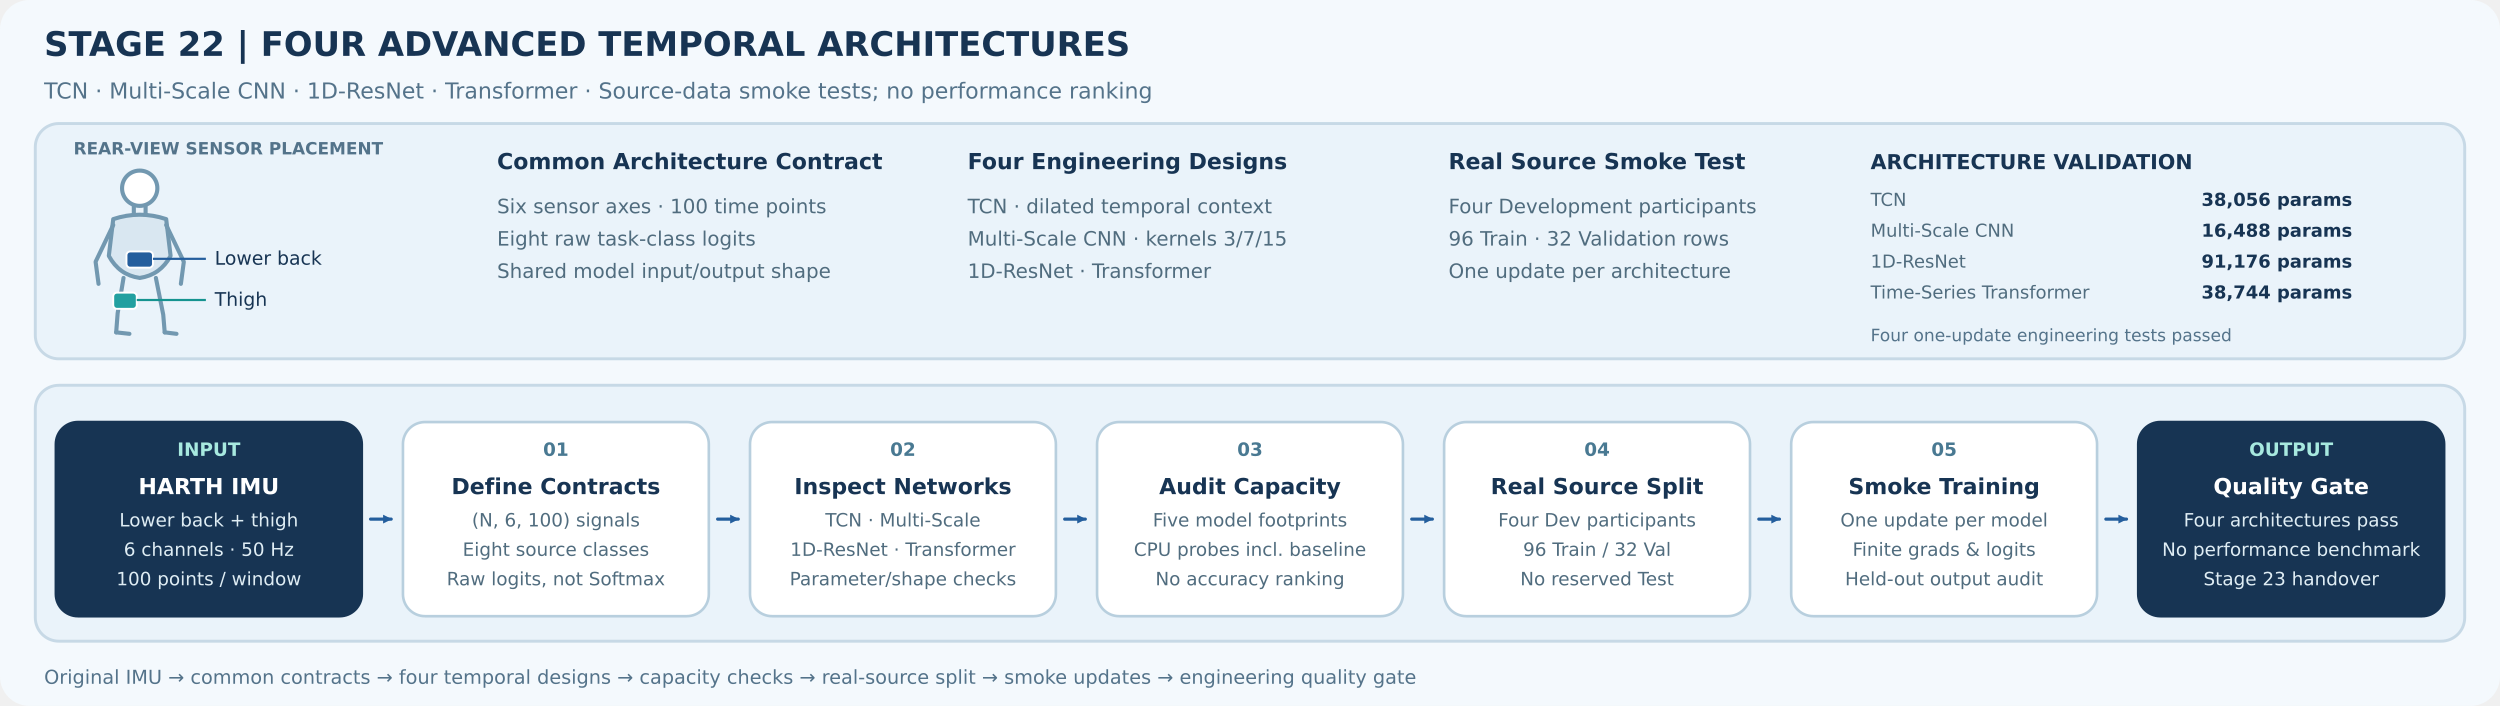
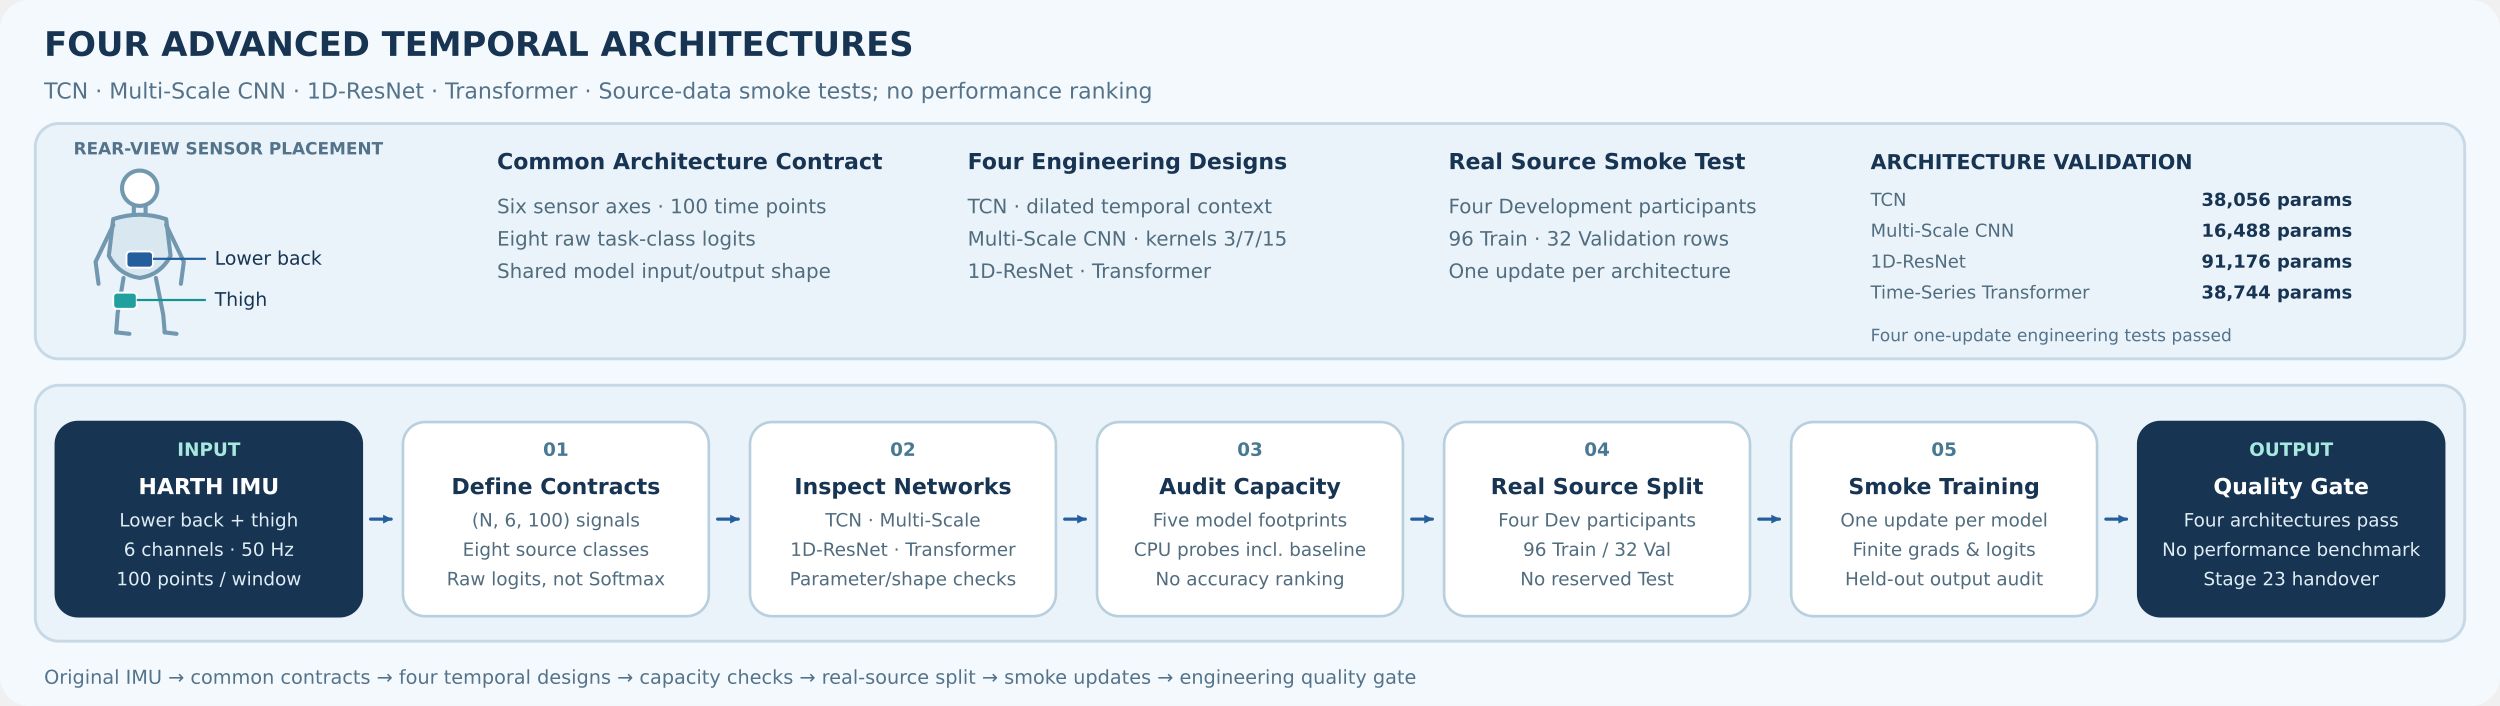
<svg xmlns="http://www.w3.org/2000/svg" width="1700" height="480" viewBox="0 0 1700 480" role="img" aria-labelledby="title desc">
  <defs>
    <marker id="small-arrow" markerUnits="userSpaceOnUse" markerWidth="6" markerHeight="6" refX="5.5" refY="3" orient="auto">
      <path d="M0 0 L6 3 L0 6 Z" fill="#245E9D" />
    </marker>
  </defs>
  <rect width="1700" height="480" rx="20" fill="#F4F9FD" />
  <g font-family="DejaVu Sans, Arial, sans-serif">
-     <text x="30" y="38" font-size="23" font-weight="700" fill="#173453">STAGE 22 | FOUR ADVANCED TEMPORAL ARCHITECTURES</text>
+     <text x="30" y="38" font-size="23" font-weight="700" fill="#173453">FOUR ADVANCED TEMPORAL ARCHITECTURES</text>
    <text x="30" y="67" font-size="15" fill="#54738A">TCN · Multi-Scale CNN · 1D-ResNet · Transformer · Source-data smoke tests; no performance ranking</text>
    <rect x="24" y="84" width="1652" height="160" rx="16" fill="#EAF3FA" stroke="#C7D9E6" stroke-width="2" />
    <rect x="24" y="262" width="1652" height="174" rx="16" fill="#EAF3FA" stroke="#C7D9E6" stroke-width="2" />
    <g aria-label="Rear-view two-sensor placement, completely within context panel">
      <text x="50" y="105" font-size="11.5" font-weight="700" fill="#53738A">REAR-VIEW SENSOR PLACEMENT</text>
      <g stroke="#7298B0" stroke-width="2.8" stroke-linecap="round" stroke-linejoin="round">
        <circle cx="95" cy="128" r="12" fill="#FFFFFF" />
        <path d="M91 140 L91 147 M99 140 L99 147" fill="none" />
        <path d="M77 149 Q95 143 113 149 L116 174 Q109 187 95 189 Q81 187 74 174 Z" fill="#D9E7F1" />
        <path d="M77 153 L65 178 L67 193 M113 153 L125 178 L123 193" fill="none" />
        <path d="M84 189 L80 213 L79 226 M106 189 L111 214 L112 226" fill="none" />
        <path d="M79 226 L88 227 M112 226 L120 227" fill="none" />
      </g>
      <rect x="86" y="171" width="18" height="11" rx="2.5" fill="#245E9D" stroke="#FFFFFF" stroke-width="1.3" />
      <rect x="77" y="199" width="16" height="11" rx="2.5" fill="#22A0A0" stroke="#FFFFFF" stroke-width="1.3" />
      <path d="M104 176 H140" stroke="#245E9D" stroke-width="1.5" />
      <text x="146" y="180" font-size="12.8" fill="#173453">Lower back</text>
      <path d="M93 204 H140" stroke="#15938F" stroke-width="1.5" />
      <text x="146" y="208" font-size="12.8" fill="#173453">Thigh</text>
    </g>
    <g>
      <text x="338" y="115" font-size="15" font-weight="700" fill="#173453">Common Architecture Contract</text>
      <text x="338" y="145" font-size="13.5" fill="#506C7E">Six sensor axes · 100 time points</text>
      <text x="338" y="167" font-size="13.5" fill="#506C7E">Eight raw task-class logits</text>
      <text x="338" y="189" font-size="13.5" fill="#506C7E">Shared model input/output shape</text>
    </g>
    <g>
      <text x="658" y="115" font-size="15" font-weight="700" fill="#173453">Four Engineering Designs</text>
      <text x="658" y="145" font-size="13.5" fill="#506C7E">TCN · dilated temporal context</text>
      <text x="658" y="167" font-size="13.5" fill="#506C7E">Multi-Scale CNN · kernels 3/7/15</text>
      <text x="658" y="189" font-size="13.5" fill="#506C7E">1D-ResNet · Transformer</text>
    </g>
    <g>
      <text x="985" y="115" font-size="15" font-weight="700" fill="#173453">Real Source Smoke Test</text>
      <text x="985" y="145" font-size="13.5" fill="#506C7E">Four Development participants</text>
      <text x="985" y="167" font-size="13.5" fill="#506C7E">96 Train · 32 Validation rows</text>
      <text x="985" y="189" font-size="13.5" fill="#506C7E">One update per architecture</text>
    </g>
    <g aria-label="Verified model capacity and one-step smoke-test contract">
      <text x="1272" y="115" font-size="14" font-weight="700" fill="#173453">ARCHITECTURE VALIDATION</text>
      <text x="1272" y="140" font-size="12.2" fill="#506C7E">TCN</text>
      <text x="1497" y="140" font-size="12.2" font-weight="700" fill="#173453">38,056 params</text>
      <text x="1272" y="161" font-size="12.2" fill="#506C7E">Multi-Scale CNN</text>
      <text x="1497" y="161" font-size="12.2" font-weight="700" fill="#173453">16,488 params</text>
      <text x="1272" y="182" font-size="12.2" fill="#506C7E">1D-ResNet</text>
      <text x="1497" y="182" font-size="12.2" font-weight="700" fill="#173453">91,176 params</text>
      <text x="1272" y="203" font-size="12.2" fill="#506C7E">Time-Series Transformer</text>
      <text x="1497" y="203" font-size="12.2" font-weight="700" fill="#173453">38,744 params</text>
      <text x="1272" y="232" font-size="11.6" fill="#54738A">Four one-update engineering tests passed</text>
    </g>
    <g aria-label="Six identical short inter-block arrows">
      <path d="M252 353 H266" fill="none" stroke="#245E9D" stroke-width="2.2" stroke-linecap="round" marker-end="url(#small-arrow)" />
      <path d="M488 353 H502" fill="none" stroke="#245E9D" stroke-width="2.2" stroke-linecap="round" marker-end="url(#small-arrow)" />
      <path d="M724 353 H738" fill="none" stroke="#245E9D" stroke-width="2.2" stroke-linecap="round" marker-end="url(#small-arrow)" />
      <path d="M960 353 H974" fill="none" stroke="#245E9D" stroke-width="2.2" stroke-linecap="round" marker-end="url(#small-arrow)" />
      <path d="M1196 353 H1210" fill="none" stroke="#245E9D" stroke-width="2.2" stroke-linecap="round" marker-end="url(#small-arrow)" />
      <path d="M1432 353 H1446" fill="none" stroke="#245E9D" stroke-width="2.2" stroke-linecap="round" marker-end="url(#small-arrow)" />
    </g>
    <g aria-label="Seven matched-protocol research workflow blocks">
      <g class="process-block">
        <rect x="38" y="287" width="208" height="132" rx="15" fill="#173453" stroke="#173453" stroke-width="1.8" />
        <text x="142" y="310" text-anchor="middle" font-size="12.5" font-weight="700" fill="#A7E9DF">INPUT</text>
        <text x="142" y="336" text-anchor="middle" font-size="15" font-weight="700" fill="#FFFFFF">HARTH IMU</text>
        <text x="142" y="358" text-anchor="middle" font-size="12.5" fill="#DFEDF4">Lower back + thigh</text>
        <text x="142" y="378" text-anchor="middle" font-size="12.5" fill="#DFEDF4">6 channels · 50 Hz</text>
        <text x="142" y="398" text-anchor="middle" font-size="12.5" fill="#DFEDF4">100 points / window</text>
      </g>
      <g class="process-block">
        <rect x="274" y="287" width="208" height="132" rx="15" fill="#FFFFFF" stroke="#B8CFDE" stroke-width="1.8" />
        <text x="378" y="310" text-anchor="middle" font-size="12.5" font-weight="700" fill="#497992">01</text>
        <text x="378" y="336" text-anchor="middle" font-size="15" font-weight="700" fill="#173453">Define Contracts</text>
        <text x="378" y="358" text-anchor="middle" font-size="12.5" fill="#506C7E">(N, 6, 100) signals</text>
        <text x="378" y="378" text-anchor="middle" font-size="12.5" fill="#506C7E">Eight source classes</text>
        <text x="378" y="398" text-anchor="middle" font-size="12.5" fill="#506C7E">Raw logits, not Softmax</text>
      </g>
      <g class="process-block">
        <rect x="510" y="287" width="208" height="132" rx="15" fill="#FFFFFF" stroke="#B8CFDE" stroke-width="1.8" />
        <text x="614" y="310" text-anchor="middle" font-size="12.5" font-weight="700" fill="#497992">02</text>
        <text x="614" y="336" text-anchor="middle" font-size="15" font-weight="700" fill="#173453">Inspect Networks</text>
        <text x="614" y="358" text-anchor="middle" font-size="12.5" fill="#506C7E">TCN · Multi-Scale</text>
        <text x="614" y="378" text-anchor="middle" font-size="12.5" fill="#506C7E">1D-ResNet · Transformer</text>
        <text x="614" y="398" text-anchor="middle" font-size="12.5" fill="#506C7E">Parameter/shape checks</text>
      </g>
      <g class="process-block">
        <rect x="746" y="287" width="208" height="132" rx="15" fill="#FFFFFF" stroke="#B8CFDE" stroke-width="1.8" />
        <text x="850" y="310" text-anchor="middle" font-size="12.5" font-weight="700" fill="#497992">03</text>
        <text x="850" y="336" text-anchor="middle" font-size="15" font-weight="700" fill="#173453">Audit Capacity</text>
        <text x="850" y="358" text-anchor="middle" font-size="12.5" fill="#506C7E">Five model footprints</text>
        <text x="850" y="378" text-anchor="middle" font-size="12.5" fill="#506C7E">CPU probes incl. baseline</text>
        <text x="850" y="398" text-anchor="middle" font-size="12.5" fill="#506C7E">No accuracy ranking</text>
      </g>
      <g class="process-block">
        <rect x="982" y="287" width="208" height="132" rx="15" fill="#FFFFFF" stroke="#B8CFDE" stroke-width="1.8" />
        <text x="1086" y="310" text-anchor="middle" font-size="12.5" font-weight="700" fill="#497992">04</text>
        <text x="1086" y="336" text-anchor="middle" font-size="15" font-weight="700" fill="#173453">Real Source Split</text>
        <text x="1086" y="358" text-anchor="middle" font-size="12.5" fill="#506C7E">Four Dev participants</text>
        <text x="1086" y="378" text-anchor="middle" font-size="12.5" fill="#506C7E">96 Train / 32 Val</text>
        <text x="1086" y="398" text-anchor="middle" font-size="12.5" fill="#506C7E">No reserved Test</text>
      </g>
      <g class="process-block">
        <rect x="1218" y="287" width="208" height="132" rx="15" fill="#FFFFFF" stroke="#B8CFDE" stroke-width="1.8" />
        <text x="1322" y="310" text-anchor="middle" font-size="12.5" font-weight="700" fill="#497992">05</text>
        <text x="1322" y="336" text-anchor="middle" font-size="15" font-weight="700" fill="#173453">Smoke Training</text>
        <text x="1322" y="358" text-anchor="middle" font-size="12.5" fill="#506C7E">One update per model</text>
        <text x="1322" y="378" text-anchor="middle" font-size="12.5" fill="#506C7E">Finite grads &amp; logits</text>
        <text x="1322" y="398" text-anchor="middle" font-size="12.5" fill="#506C7E">Held-out output audit</text>
      </g>
      <g class="process-block">
        <rect x="1454" y="287" width="208" height="132" rx="15" fill="#173453" stroke="#173453" stroke-width="1.8" />
        <text x="1558" y="310" text-anchor="middle" font-size="12.5" font-weight="700" fill="#A7E9DF">OUTPUT</text>
        <text x="1558" y="336" text-anchor="middle" font-size="15" font-weight="700" fill="#FFFFFF">Quality Gate</text>
        <text x="1558" y="358" text-anchor="middle" font-size="12.5" fill="#DFEDF4">Four architectures pass</text>
        <text x="1558" y="378" text-anchor="middle" font-size="12.5" fill="#DFEDF4">No performance benchmark</text>
        <text x="1558" y="398" text-anchor="middle" font-size="12.5" fill="#DFEDF4">Stage 23 handover</text>
      </g>
    </g>
    <text x="30" y="465" font-size="13.1" fill="#54738A">Original IMU → common contracts → four temporal designs → capacity checks → real-source split → smoke updates → engineering quality gate</text>
  </g>
</svg>
